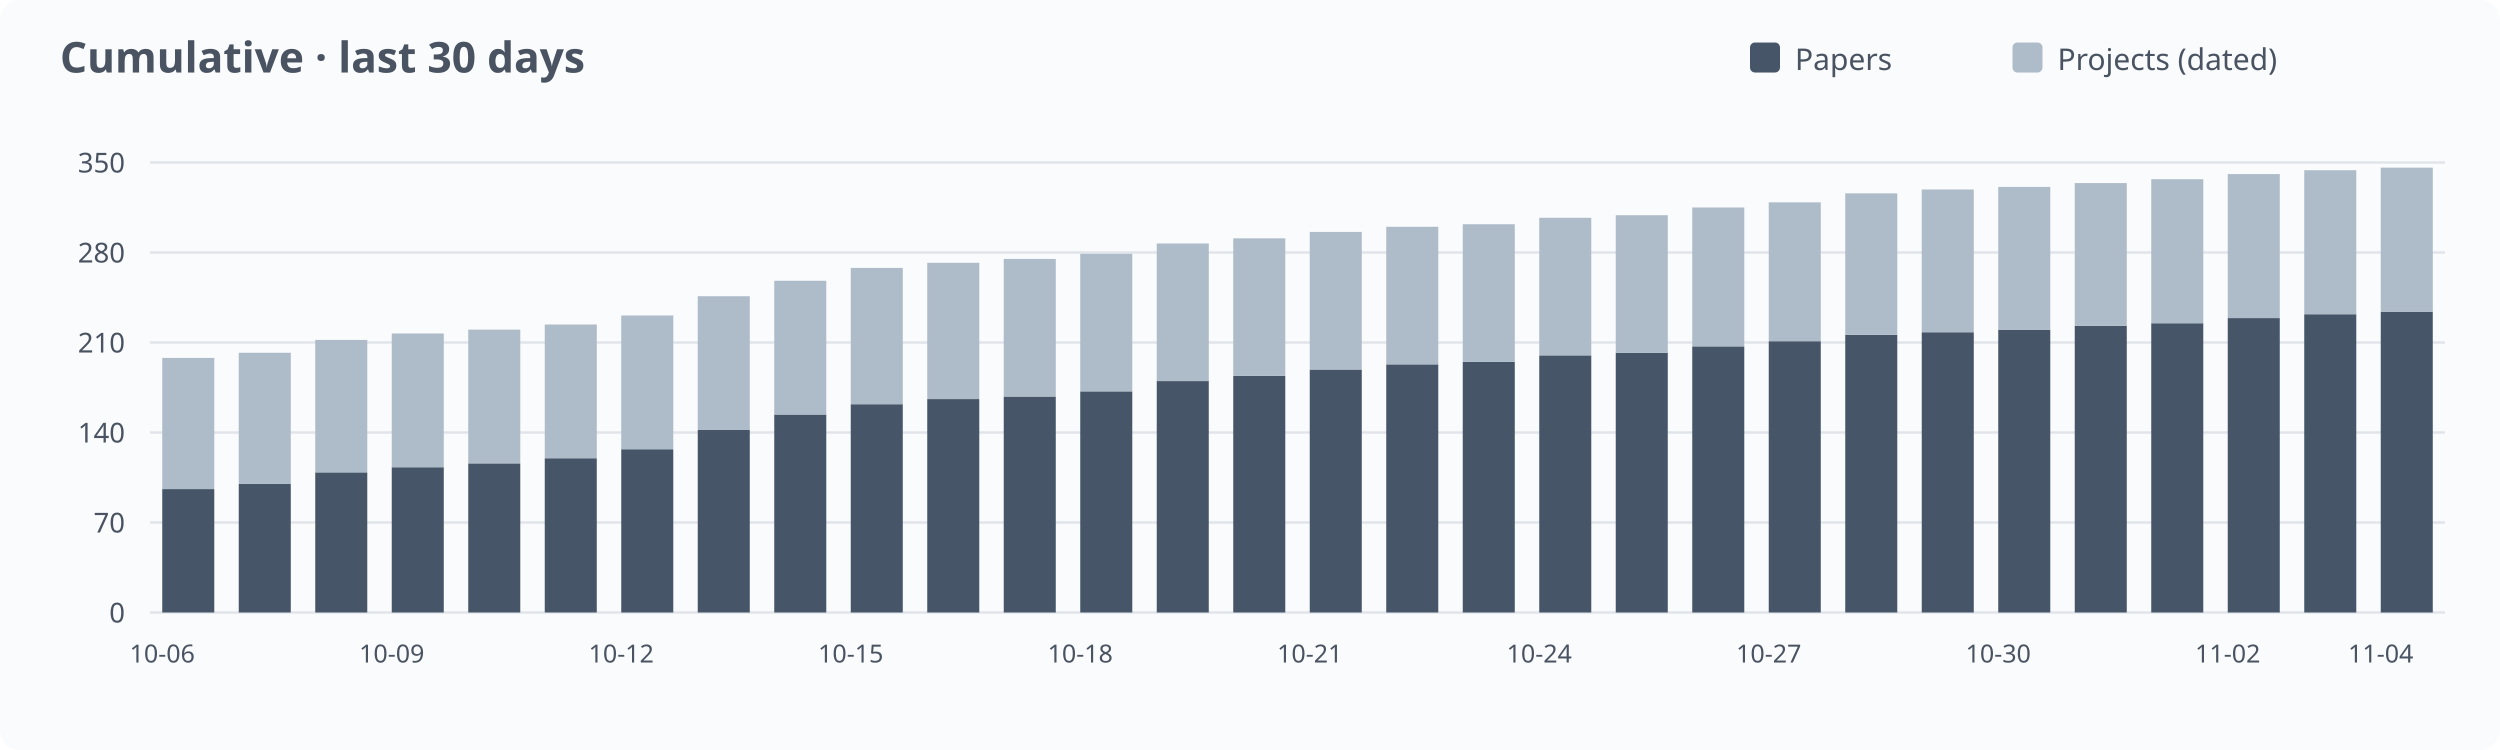
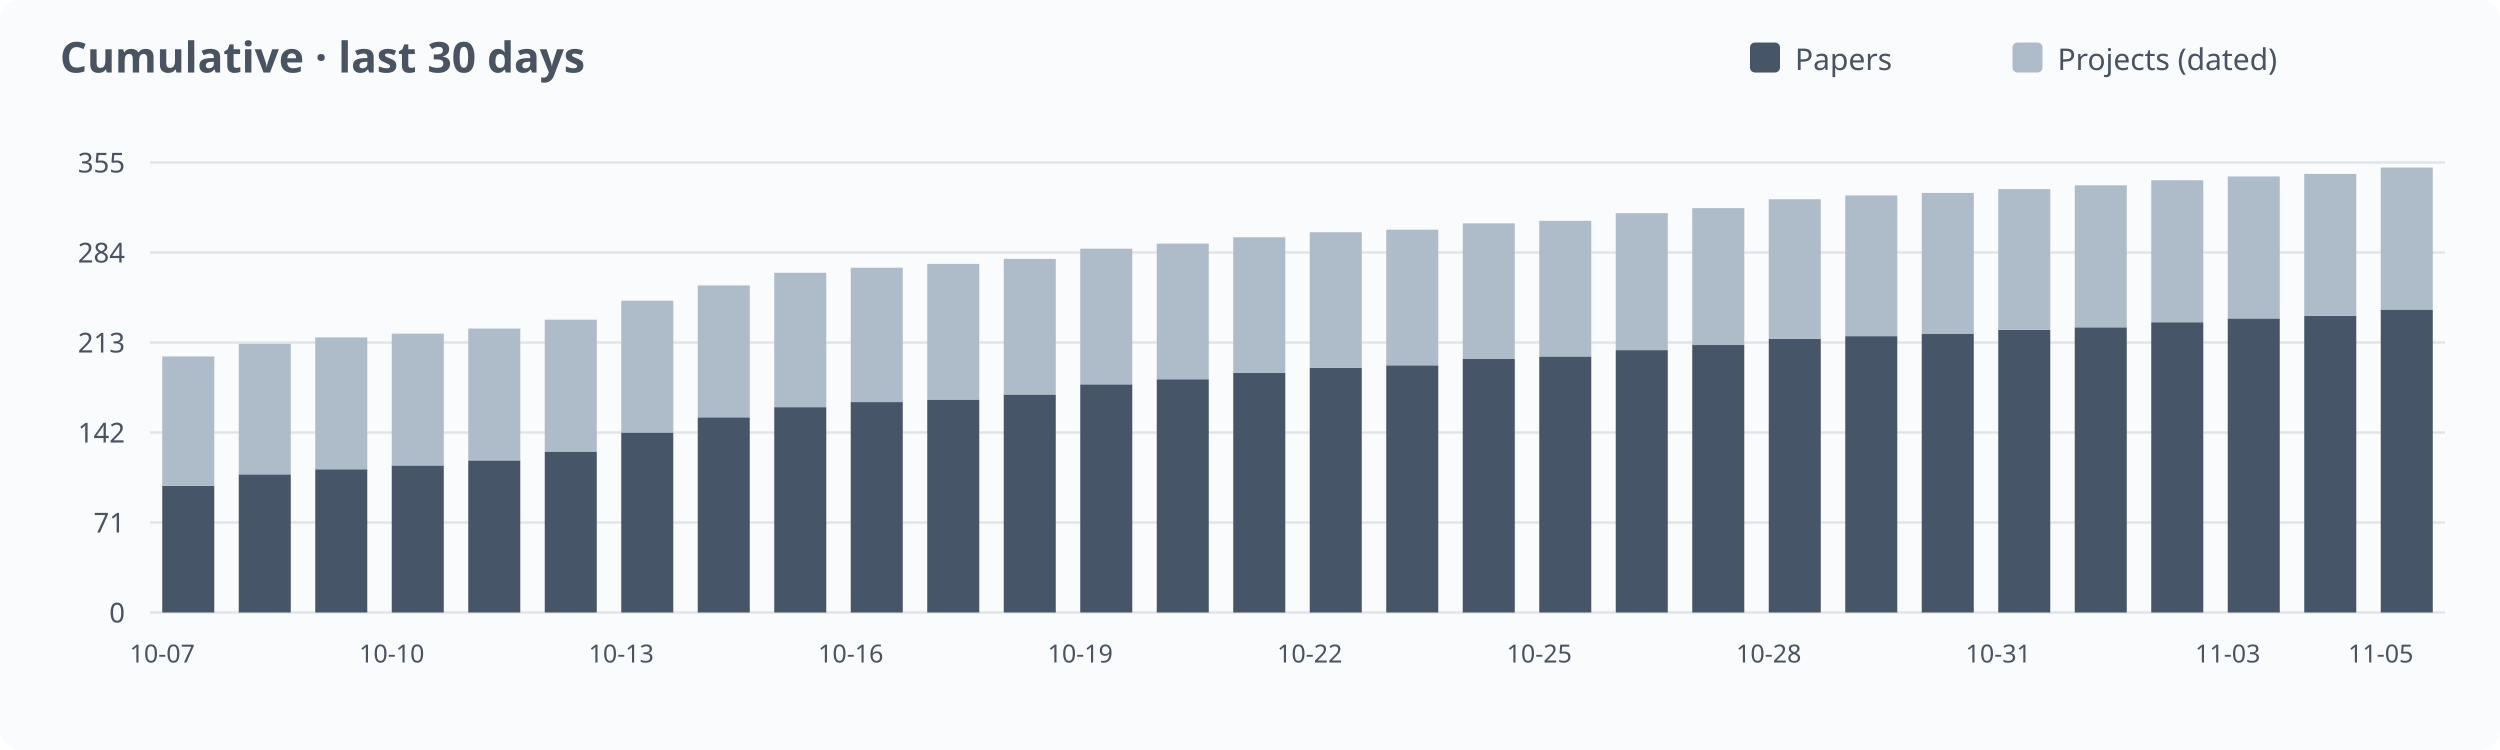
<svg xmlns="http://www.w3.org/2000/svg" width="1000" height="300" viewBox="0 0 1000 300" role="img" aria-labelledby="title desc">
  <rect width="100%" height="100%" rx="8" fill="#fafbfc" />
  <g font-family="system-ui,sans-serif" fill="#495362">
    <text x="24" y="29" font-size="17" font-weight="600">Cumulative · last 30 days</text>
    <rect x="700" y="17" width="12" height="12" rx="2" fill="#475569" />
    <text x="718" y="28" font-size="12">Papers</text>
    <rect x="805" y="17" width="12" height="12" rx="2" fill="#aebbc9" />
    <text x="823" y="28" font-size="12">Projects (dated)</text>
    <path d="M60 245.0H978" stroke="#e1e5ea" />
    <text x="50" y="249.0" text-anchor="end" font-size="11">0</text>
    <path d="M60 209.0H978" stroke="#e1e5ea" />
-     <text x="50" y="213.0" text-anchor="end" font-size="11">70</text>
+     <text x="50" y="213.0" text-anchor="end" font-size="11">71</text>
    <path d="M60 173.0H978" stroke="#e1e5ea" />
-     <text x="50" y="177.0" text-anchor="end" font-size="11">140</text>
+     <text x="50" y="177.0" text-anchor="end" font-size="11">142</text>
    <path d="M60 137.0H978" stroke="#e1e5ea" />
-     <text x="50" y="141.0" text-anchor="end" font-size="11">210</text>
+     <text x="50" y="141.0" text-anchor="end" font-size="11">213</text>
    <path d="M60 101.0H978" stroke="#e1e5ea" />
-     <text x="50" y="105.0" text-anchor="end" font-size="11">280</text>
+     <text x="50" y="105.0" text-anchor="end" font-size="11">284</text>
    <path d="M60 65.0H978" stroke="#e1e5ea" />
-     <text x="50" y="69.0" text-anchor="end" font-size="11">350</text>
-     <rect x="64.90" y="195.63" width="20.81" height="49.37" fill="#475569" />
-     <rect x="64.90" y="143.17" width="20.81" height="52.46" fill="#aebbc9" />
-     <text x="64.90" y="265" text-anchor="middle" font-size="10">10-06</text>
-     <rect x="95.50" y="193.57" width="20.81" height="51.43" fill="#475569" />
-     <rect x="95.50" y="141.11" width="20.81" height="52.46" fill="#aebbc9" />
-     <rect x="126.10" y="188.94" width="20.81" height="56.06" fill="#475569" />
-     <rect x="126.10" y="135.97" width="20.81" height="52.97" fill="#aebbc9" />
-     <rect x="156.70" y="186.89" width="20.81" height="58.11" fill="#475569" />
-     <rect x="156.70" y="133.40" width="20.81" height="53.49" fill="#aebbc9" />
-     <text x="156.70" y="265" text-anchor="middle" font-size="10">10-09</text>
-     <rect x="187.30" y="185.34" width="20.81" height="59.66" fill="#475569" />
-     <rect x="187.30" y="131.86" width="20.81" height="53.49" fill="#aebbc9" />
-     <rect x="217.90" y="183.29" width="20.81" height="61.71" fill="#475569" />
-     <rect x="217.90" y="129.80" width="20.81" height="53.49" fill="#aebbc9" />
-     <rect x="248.50" y="179.69" width="20.81" height="65.31" fill="#475569" />
-     <rect x="248.50" y="126.20" width="20.81" height="53.49" fill="#aebbc9" />
-     <text x="248.50" y="265" text-anchor="middle" font-size="10">10-12</text>
-     <rect x="279.10" y="171.97" width="20.81" height="73.03" fill="#475569" />
-     <rect x="279.10" y="118.49" width="20.81" height="53.49" fill="#aebbc9" />
-     <rect x="309.70" y="165.80" width="20.81" height="79.20" fill="#475569" />
-     <rect x="309.70" y="112.31" width="20.81" height="53.49" fill="#aebbc9" />
-     <rect x="340.30" y="161.69" width="20.81" height="83.31" fill="#475569" />
-     <rect x="340.30" y="107.17" width="20.81" height="54.51" fill="#aebbc9" />
-     <text x="340.30" y="265" text-anchor="middle" font-size="10">10-15</text>
-     <rect x="370.90" y="159.63" width="20.81" height="85.37" fill="#475569" />
-     <rect x="370.90" y="105.11" width="20.81" height="54.51" fill="#aebbc9" />
-     <rect x="401.50" y="158.60" width="20.81" height="86.40" fill="#475569" />
-     <rect x="401.50" y="103.57" width="20.81" height="55.03" fill="#aebbc9" />
-     <rect x="432.10" y="156.54" width="20.81" height="88.46" fill="#475569" />
-     <rect x="432.10" y="101.51" width="20.81" height="55.03" fill="#aebbc9" />
-     <text x="432.10" y="265" text-anchor="middle" font-size="10">10-18</text>
-     <rect x="462.70" y="152.43" width="20.81" height="92.57" fill="#475569" />
-     <rect x="462.70" y="97.40" width="20.81" height="55.03" fill="#aebbc9" />
-     <rect x="493.30" y="150.37" width="20.81" height="94.63" fill="#475569" />
-     <rect x="493.30" y="95.34" width="20.81" height="55.03" fill="#aebbc9" />
-     <rect x="523.90" y="147.80" width="20.81" height="97.20" fill="#475569" />
-     <rect x="523.90" y="92.77" width="20.81" height="55.03" fill="#aebbc9" />
-     <text x="523.90" y="265" text-anchor="middle" font-size="10">10-21</text>
-     <rect x="554.50" y="145.74" width="20.81" height="99.26" fill="#475569" />
-     <rect x="554.50" y="90.71" width="20.81" height="55.03" fill="#aebbc9" />
-     <rect x="585.10" y="144.71" width="20.81" height="100.29" fill="#475569" />
-     <rect x="585.10" y="89.69" width="20.81" height="55.03" fill="#aebbc9" />
-     <rect x="615.70" y="142.14" width="20.81" height="102.86" fill="#475569" />
-     <rect x="615.70" y="87.11" width="20.81" height="55.03" fill="#aebbc9" />
-     <text x="615.70" y="265" text-anchor="middle" font-size="10">10-24</text>
-     <rect x="646.30" y="141.11" width="20.81" height="103.89" fill="#475569" />
-     <rect x="646.30" y="86.09" width="20.81" height="55.03" fill="#aebbc9" />
-     <rect x="676.90" y="138.54" width="20.81" height="106.46" fill="#475569" />
-     <rect x="676.90" y="83.00" width="20.81" height="55.54" fill="#aebbc9" />
-     <rect x="707.50" y="136.49" width="20.81" height="108.51" fill="#475569" />
-     <rect x="707.50" y="80.94" width="20.81" height="55.54" fill="#aebbc9" />
-     <text x="707.50" y="265" text-anchor="middle" font-size="10">10-27</text>
-     <rect x="738.10" y="133.91" width="20.81" height="111.09" fill="#475569" />
-     <rect x="738.10" y="77.34" width="20.81" height="56.57" fill="#aebbc9" />
-     <rect x="768.70" y="132.89" width="20.81" height="112.11" fill="#475569" />
-     <rect x="768.70" y="75.80" width="20.81" height="57.09" fill="#aebbc9" />
-     <rect x="799.30" y="131.86" width="20.81" height="113.14" fill="#475569" />
-     <rect x="799.30" y="74.77" width="20.81" height="57.09" fill="#aebbc9" />
-     <text x="799.30" y="265" text-anchor="middle" font-size="10">10-30</text>
-     <rect x="829.90" y="130.31" width="20.81" height="114.69" fill="#475569" />
-     <rect x="829.90" y="73.23" width="20.81" height="57.09" fill="#aebbc9" />
-     <rect x="860.50" y="129.29" width="20.81" height="115.71" fill="#475569" />
-     <rect x="860.50" y="71.69" width="20.81" height="57.60" fill="#aebbc9" />
-     <rect x="891.10" y="127.23" width="20.81" height="117.77" fill="#475569" />
-     <rect x="891.10" y="69.63" width="20.81" height="57.60" fill="#aebbc9" />
-     <text x="891.10" y="265" text-anchor="middle" font-size="10">11-02</text>
-     <rect x="921.70" y="125.69" width="20.81" height="119.31" fill="#475569" />
-     <rect x="921.70" y="68.09" width="20.81" height="57.60" fill="#aebbc9" />
-     <rect x="952.30" y="124.66" width="20.81" height="120.34" fill="#475569" />
-     <rect x="952.30" y="67.06" width="20.81" height="57.60" fill="#aebbc9" />
-     <text x="952.30" y="265" text-anchor="middle" font-size="10">11-04</text>
+     <text x="50" y="69.0" text-anchor="end" font-size="11">355</text>
+     <rect x="64.90" y="194.30" width="20.81" height="50.70" fill="#475569" />
+     <rect x="64.90" y="142.58" width="20.81" height="51.72" fill="#aebbc9" />
+     <text x="64.90" y="265" text-anchor="middle" font-size="10">10-07</text>
+     <rect x="95.50" y="189.73" width="20.81" height="55.27" fill="#475569" />
+     <rect x="95.50" y="137.51" width="20.81" height="52.23" fill="#aebbc9" />
+     <rect x="126.10" y="187.70" width="20.81" height="57.30" fill="#475569" />
+     <rect x="126.10" y="134.97" width="20.81" height="52.73" fill="#aebbc9" />
+     <rect x="156.70" y="186.18" width="20.81" height="58.82" fill="#475569" />
+     <rect x="156.70" y="133.45" width="20.81" height="52.73" fill="#aebbc9" />
+     <text x="156.70" y="265" text-anchor="middle" font-size="10">10-10</text>
+     <rect x="187.30" y="184.15" width="20.81" height="60.85" fill="#475569" />
+     <rect x="187.30" y="131.42" width="20.81" height="52.73" fill="#aebbc9" />
+     <rect x="217.90" y="180.61" width="20.81" height="64.39" fill="#475569" />
+     <rect x="217.90" y="127.87" width="20.81" height="52.73" fill="#aebbc9" />
+     <rect x="248.50" y="173.00" width="20.81" height="72.00" fill="#475569" />
+     <rect x="248.50" y="120.27" width="20.81" height="52.73" fill="#aebbc9" />
+     <text x="248.50" y="265" text-anchor="middle" font-size="10">10-13</text>
+     <rect x="279.10" y="166.92" width="20.81" height="78.08" fill="#475569" />
+     <rect x="279.10" y="114.18" width="20.81" height="52.73" fill="#aebbc9" />
+     <rect x="309.70" y="162.86" width="20.81" height="82.14" fill="#475569" />
+     <rect x="309.70" y="109.11" width="20.81" height="53.75" fill="#aebbc9" />
+     <rect x="340.30" y="160.83" width="20.81" height="84.17" fill="#475569" />
+     <rect x="340.30" y="107.08" width="20.81" height="53.75" fill="#aebbc9" />
+     <text x="340.30" y="265" text-anchor="middle" font-size="10">10-16</text>
+     <rect x="370.90" y="159.82" width="20.81" height="85.18" fill="#475569" />
+     <rect x="370.90" y="105.56" width="20.81" height="54.25" fill="#aebbc9" />
+     <rect x="401.50" y="157.79" width="20.81" height="87.21" fill="#475569" />
+     <rect x="401.50" y="103.54" width="20.81" height="54.25" fill="#aebbc9" />
+     <rect x="432.10" y="153.73" width="20.81" height="91.27" fill="#475569" />
+     <rect x="432.10" y="99.48" width="20.81" height="54.25" fill="#aebbc9" />
+     <text x="432.10" y="265" text-anchor="middle" font-size="10">10-19</text>
+     <rect x="462.70" y="151.70" width="20.81" height="93.30" fill="#475569" />
+     <rect x="462.70" y="97.45" width="20.81" height="54.25" fill="#aebbc9" />
+     <rect x="493.30" y="149.17" width="20.81" height="95.83" fill="#475569" />
+     <rect x="493.30" y="94.92" width="20.81" height="54.25" fill="#aebbc9" />
+     <rect x="523.90" y="147.14" width="20.81" height="97.86" fill="#475569" />
+     <rect x="523.90" y="92.89" width="20.81" height="54.25" fill="#aebbc9" />
+     <text x="523.90" y="265" text-anchor="middle" font-size="10">10-22</text>
+     <rect x="554.50" y="146.13" width="20.81" height="98.87" fill="#475569" />
+     <rect x="554.50" y="91.87" width="20.81" height="54.25" fill="#aebbc9" />
+     <rect x="585.10" y="143.59" width="20.81" height="101.41" fill="#475569" />
+     <rect x="585.10" y="89.34" width="20.81" height="54.25" fill="#aebbc9" />
+     <rect x="615.70" y="142.58" width="20.81" height="102.42" fill="#475569" />
+     <rect x="615.70" y="88.32" width="20.81" height="54.25" fill="#aebbc9" />
+     <text x="615.70" y="265" text-anchor="middle" font-size="10">10-25</text>
+     <rect x="646.30" y="140.04" width="20.81" height="104.96" fill="#475569" />
+     <rect x="646.30" y="85.28" width="20.81" height="54.76" fill="#aebbc9" />
+     <rect x="676.90" y="138.01" width="20.81" height="106.99" fill="#475569" />
+     <rect x="676.90" y="83.25" width="20.81" height="54.76" fill="#aebbc9" />
+     <rect x="707.50" y="135.48" width="20.81" height="109.52" fill="#475569" />
+     <rect x="707.50" y="79.70" width="20.81" height="55.77" fill="#aebbc9" />
+     <text x="707.50" y="265" text-anchor="middle" font-size="10">10-28</text>
+     <rect x="738.10" y="134.46" width="20.81" height="110.54" fill="#475569" />
+     <rect x="738.10" y="78.18" width="20.81" height="56.28" fill="#aebbc9" />
+     <rect x="768.70" y="133.45" width="20.81" height="111.55" fill="#475569" />
+     <rect x="768.70" y="77.17" width="20.81" height="56.28" fill="#aebbc9" />
+     <rect x="799.30" y="131.93" width="20.81" height="113.07" fill="#475569" />
+     <rect x="799.30" y="75.65" width="20.81" height="56.28" fill="#aebbc9" />
+     <text x="799.30" y="265" text-anchor="middle" font-size="10">10-31</text>
+     <rect x="829.90" y="130.92" width="20.81" height="114.08" fill="#475569" />
+     <rect x="829.90" y="74.13" width="20.81" height="56.79" fill="#aebbc9" />
+     <rect x="860.50" y="128.89" width="20.81" height="116.11" fill="#475569" />
+     <rect x="860.50" y="72.10" width="20.81" height="56.79" fill="#aebbc9" />
+     <rect x="891.10" y="127.37" width="20.81" height="117.63" fill="#475569" />
+     <rect x="891.10" y="70.58" width="20.81" height="56.79" fill="#aebbc9" />
+     <text x="891.10" y="265" text-anchor="middle" font-size="10">11-03</text>
+     <rect x="921.70" y="126.35" width="20.81" height="118.65" fill="#475569" />
+     <rect x="921.70" y="69.56" width="20.81" height="56.79" fill="#aebbc9" />
+     <rect x="952.30" y="123.82" width="20.81" height="121.18" fill="#475569" />
+     <rect x="952.30" y="67.03" width="20.81" height="56.79" fill="#aebbc9" />
+     <text x="952.30" y="265" text-anchor="middle" font-size="10">11-05</text>
  </g>
</svg>
